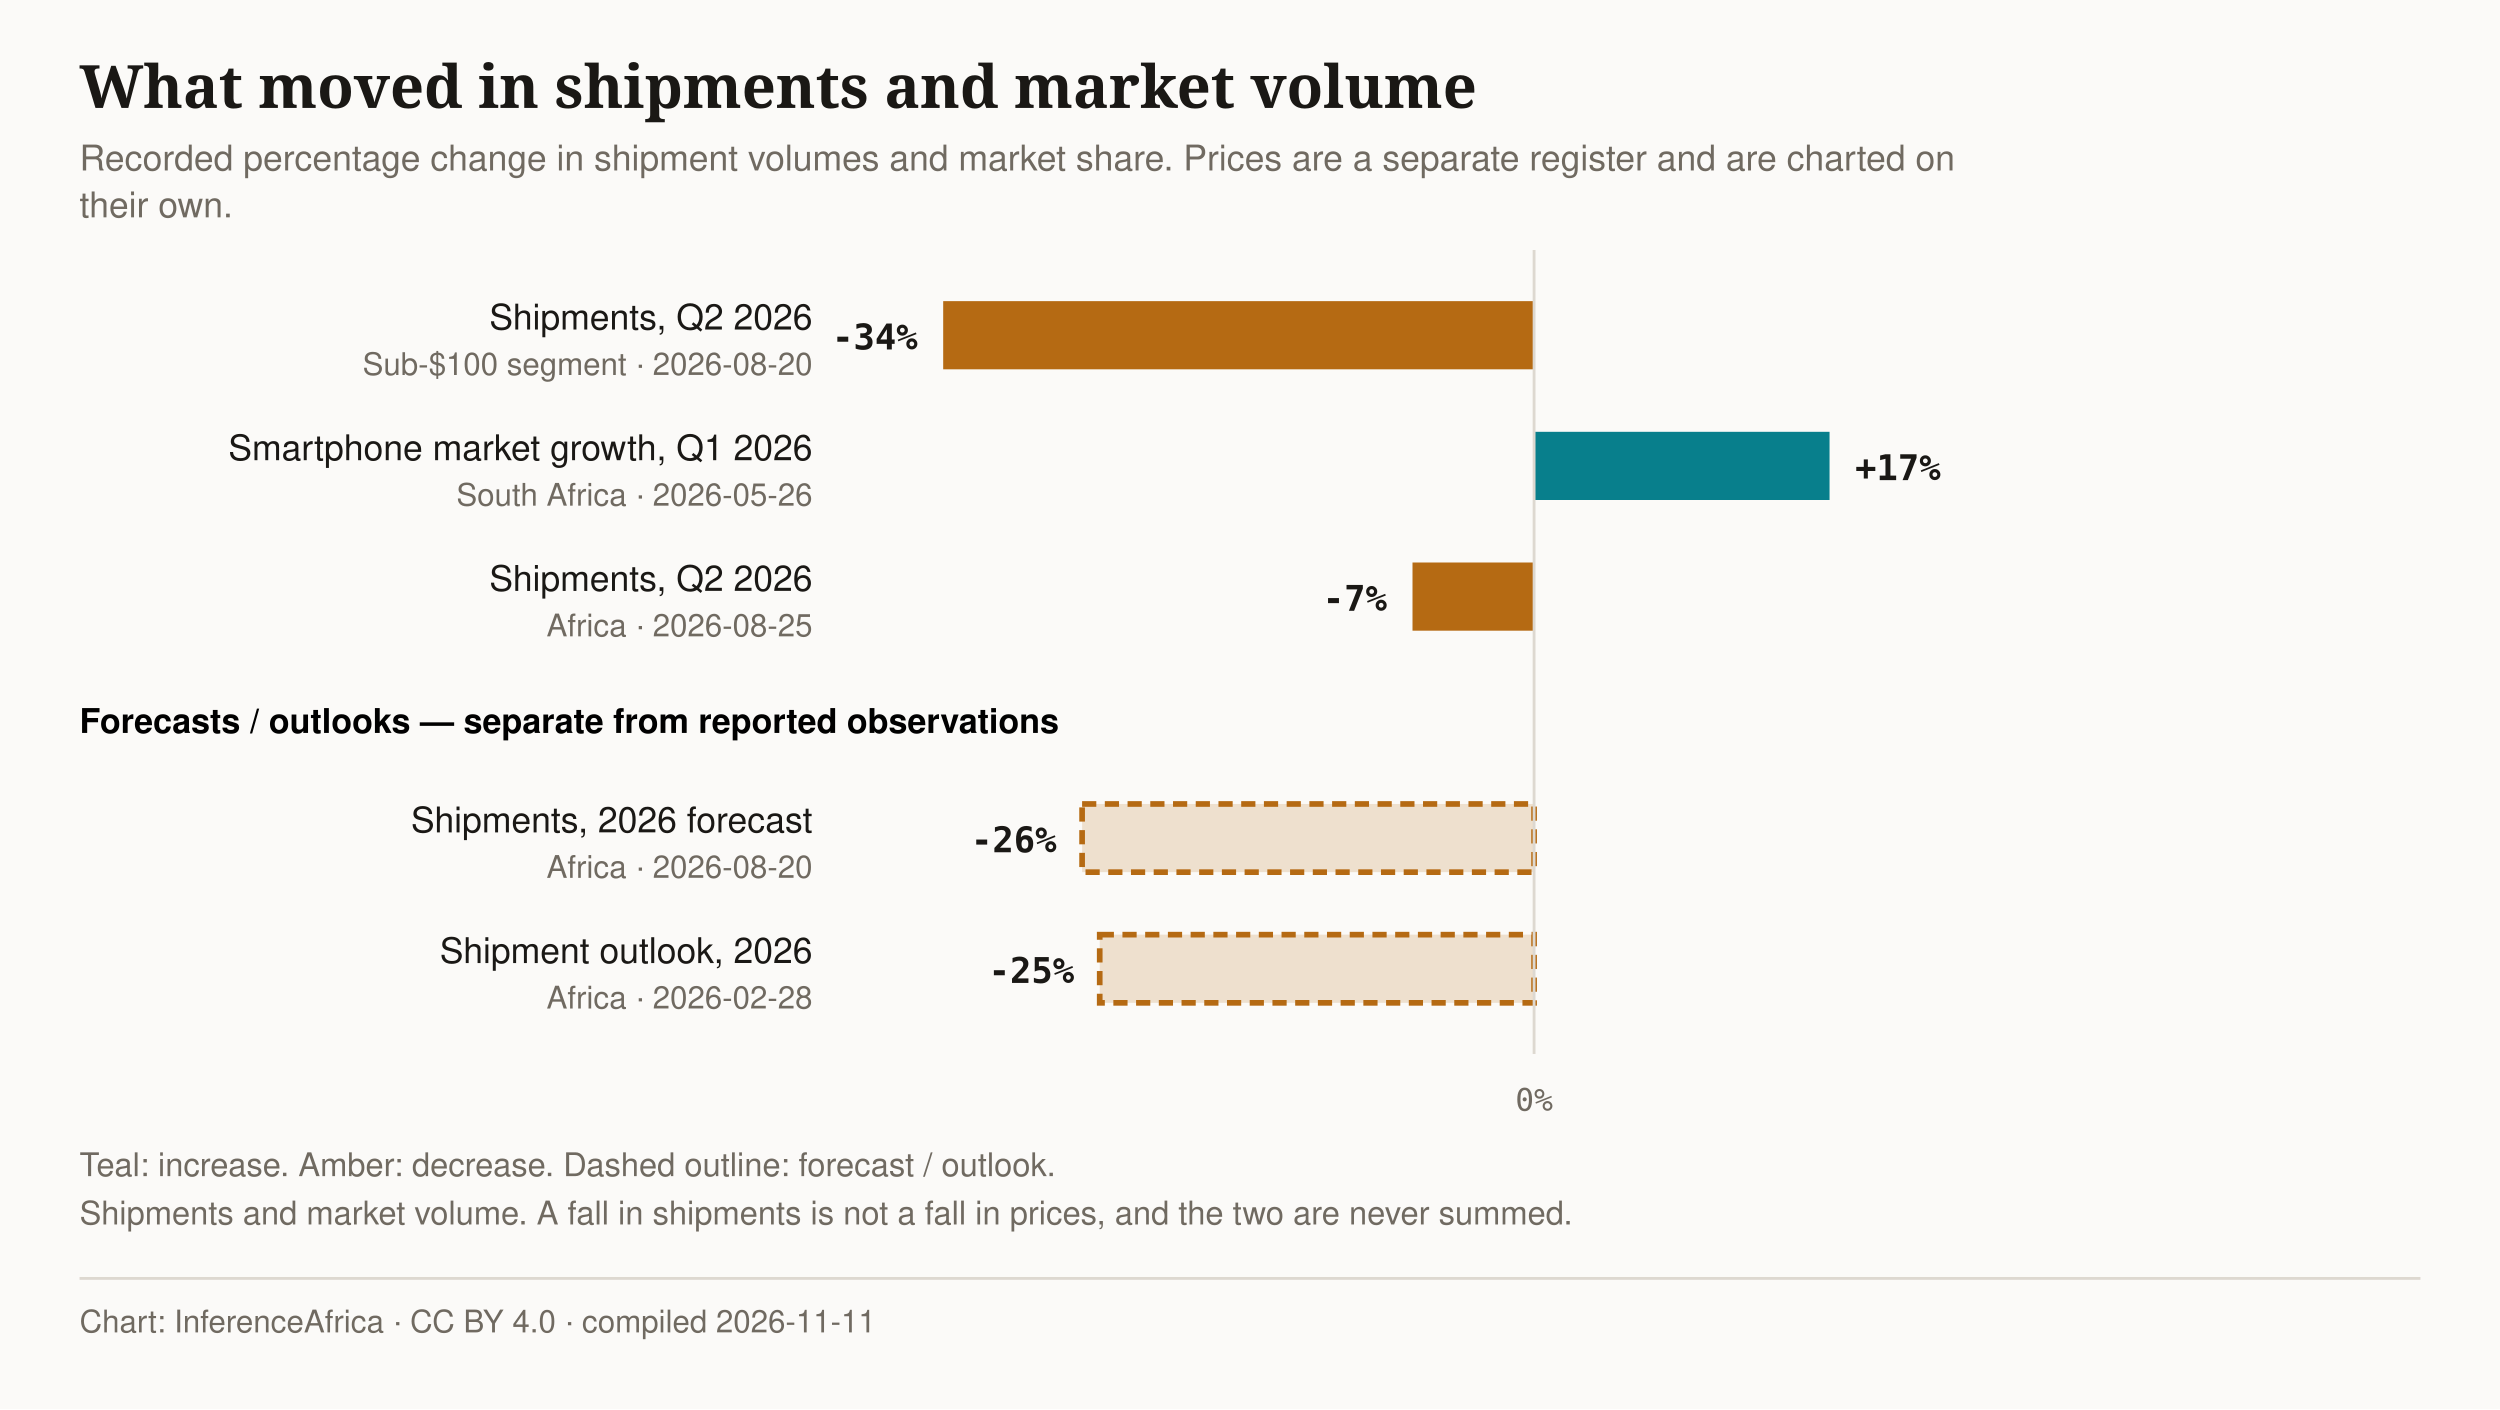
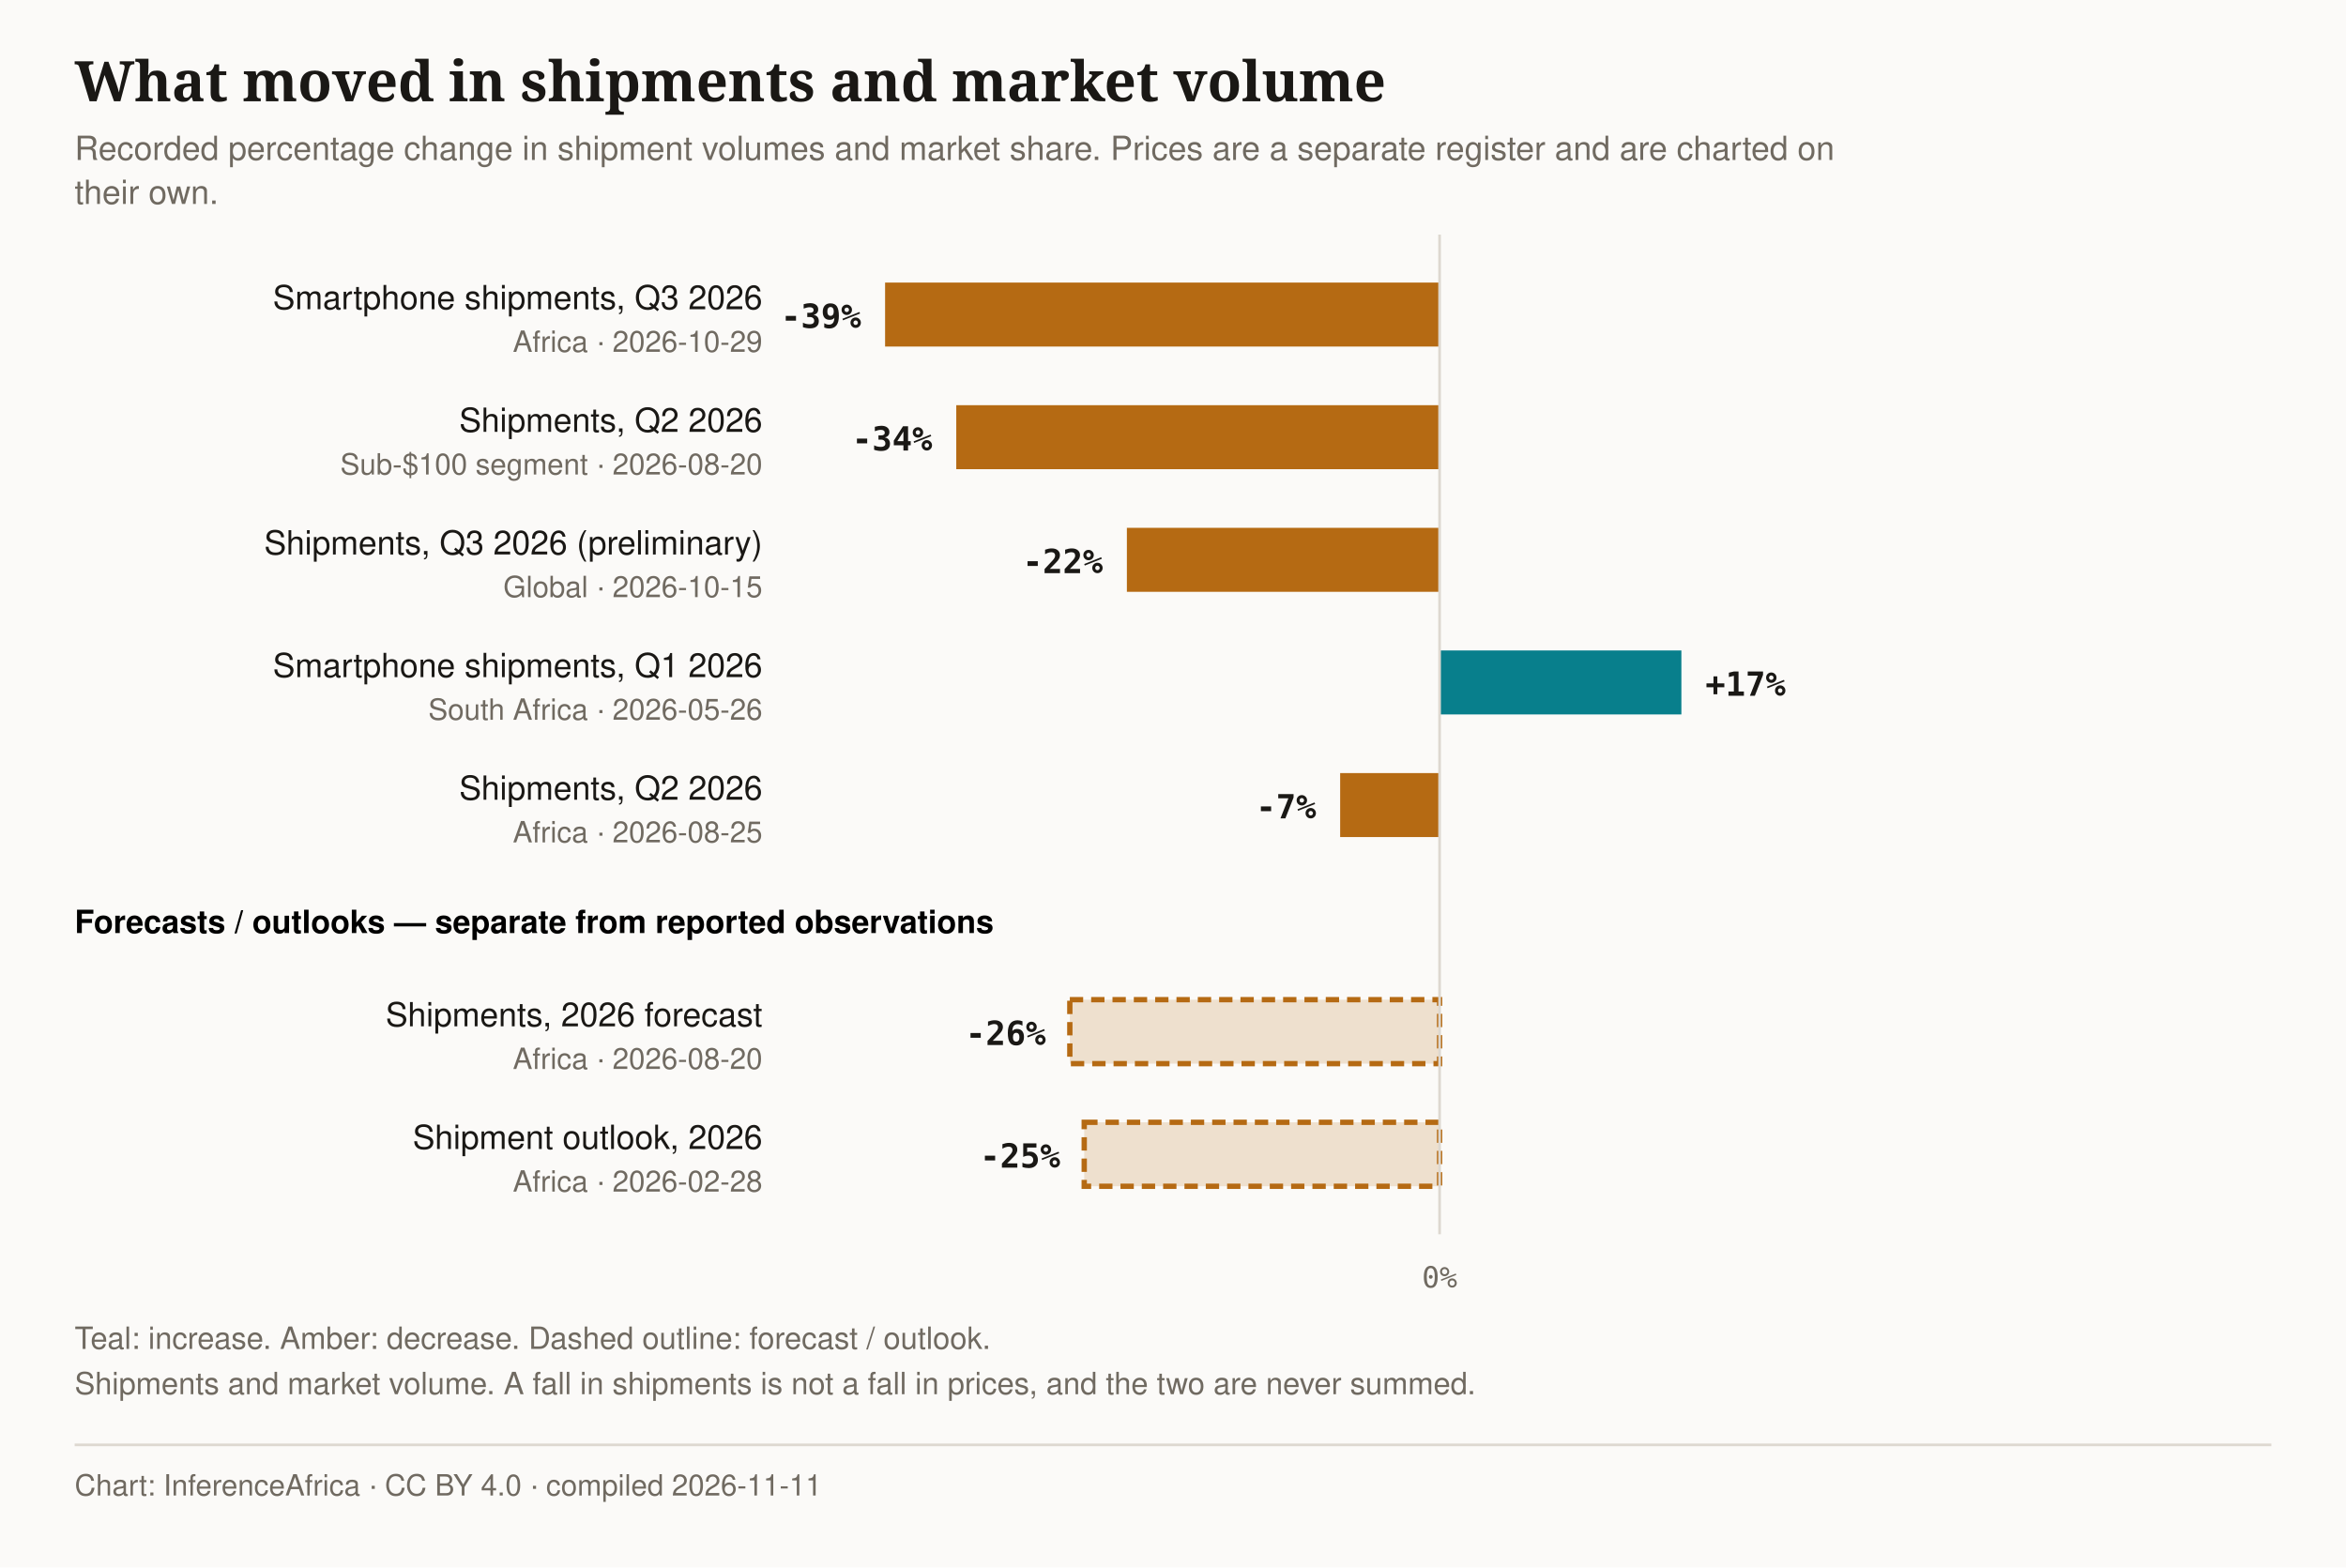
- <svg xmlns="http://www.w3.org/2000/svg" viewBox="0 0 880 496" width="880" height="496" role="img" aria-label="What moved in shipments and market volume. Shipments, Q2 2026 (Sub-$100 segment) -34%; Smartphone market growth, Q1 2026 (South Africa) +17%; Shipments, Q2 2026 (Africa) -7%; Shipments, 2026 forecast (Africa) -26%; Shipment outlook, 2026 (Africa) -25%.">
+ <svg xmlns="http://www.w3.org/2000/svg" viewBox="0 0 880 588" width="880" height="588" role="img" aria-label="What moved in shipments and market volume. Smartphone shipments, Q3 2026 (Africa) -39%; Shipments, Q2 2026 (Sub-$100 segment) -34%; Shipments, Q3 2026 (preliminary) (Global) -22%; Smartphone shipments, Q1 2026 (South Africa) +17%; Shipments, Q2 2026 (Africa) -7%; Shipments, 2026 forecast (Africa) -26%; Shipment outlook, 2026 (Africa) -25%.">
  <defs>
    <pattern id="status-proposal" width="6" height="6" patternUnits="userSpaceOnUse">
      <path d="M0 6L6 0" stroke="#756342" stroke-width="1" />
    </pattern>
  </defs>
-   <rect width="880" height="496" fill="#fbfaf8" />
+   <rect width="880" height="588" fill="#fbfaf8" />
  <text x="28" y="38" font-family="'Source Serif 4',Georgia,serif" font-size="21" font-weight="600" fill="#1a1815" style="font-variant-numeric:tabular-nums lining-nums">What moved in shipments and market volume</text>
  <text x="28" y="60.0" font-family="IBM Plex Sans,-apple-system,'Segoe UI',Helvetica,Arial,sans-serif" font-size="12.5" fill="#706a61" style="font-variant-numeric:tabular-nums lining-nums">Recorded percentage change in shipment volumes and market share. Prices are a separate register and are charted on</text>
  <text x="28" y="76.5" font-family="IBM Plex Sans,-apple-system,'Segoe UI',Helvetica,Arial,sans-serif" font-size="12.5" fill="#706a61" style="font-variant-numeric:tabular-nums lining-nums">their own.</text>
-   <text x="286" y="116" text-anchor="end" font-family="IBM Plex Sans,-apple-system,'Segoe UI',Helvetica,Arial,sans-serif" font-size="12.5" fill="#1a1815" style="font-variant-numeric:tabular-nums lining-nums">Shipments, Q2 2026</text>
-   <text x="286" y="132" text-anchor="end" font-family="IBM Plex Sans,-apple-system,'Segoe UI',Helvetica,Arial,sans-serif" font-size="11" fill="#706a61" style="font-variant-numeric:tabular-nums lining-nums">Sub-$100 segment · 2026-08-20</text>
+   <text x="286" y="116" text-anchor="end" font-family="IBM Plex Sans,-apple-system,'Segoe UI',Helvetica,Arial,sans-serif" font-size="12.5" fill="#1a1815" style="font-variant-numeric:tabular-nums lining-nums">Smartphone shipments, Q3 2026</text>
+   <text x="286" y="132" text-anchor="end" font-family="IBM Plex Sans,-apple-system,'Segoe UI',Helvetica,Arial,sans-serif" font-size="11" fill="#706a61" style="font-variant-numeric:tabular-nums lining-nums">Africa · 2026-10-29</text>
  <rect data-semantic-color="direction" data-status="measured" x="332.0" y="106" width="208.0" height="24" fill="#b56a13" />
-   <text x="323.0" y="123" text-anchor="end" font-family="'IBM Plex Mono',Consolas,monospace" font-size="12.5" font-weight="600" fill="#1a1815" style="font-variant-numeric:tabular-nums lining-nums">-34%</text>
-   <text x="286" y="162" text-anchor="end" font-family="IBM Plex Sans,-apple-system,'Segoe UI',Helvetica,Arial,sans-serif" font-size="12.5" fill="#1a1815" style="font-variant-numeric:tabular-nums lining-nums">Smartphone market growth, Q1 2026</text>
-   <text x="286" y="178" text-anchor="end" font-family="IBM Plex Sans,-apple-system,'Segoe UI',Helvetica,Arial,sans-serif" font-size="11" fill="#706a61" style="font-variant-numeric:tabular-nums lining-nums">South Africa · 2026-05-26</text>
-   <rect data-semantic-color="direction" data-status="measured" x="540.0" y="152" width="104.0" height="24" fill="#087f8c" />
-   <text x="653.0" y="169" text-anchor="start" font-family="'IBM Plex Mono',Consolas,monospace" font-size="12.5" font-weight="600" fill="#1a1815" style="font-variant-numeric:tabular-nums lining-nums">+17%</text>
-   <text x="286" y="208" text-anchor="end" font-family="IBM Plex Sans,-apple-system,'Segoe UI',Helvetica,Arial,sans-serif" font-size="12.5" fill="#1a1815" style="font-variant-numeric:tabular-nums lining-nums">Shipments, Q2 2026</text>
-   <text x="286" y="224" text-anchor="end" font-family="IBM Plex Sans,-apple-system,'Segoe UI',Helvetica,Arial,sans-serif" font-size="11" fill="#706a61" style="font-variant-numeric:tabular-nums lining-nums">Africa · 2026-08-25</text>
-   <rect data-semantic-color="direction" data-status="measured" x="497.2" y="198" width="42.8" height="24" fill="#b56a13" />
-   <text x="488.2" y="215" text-anchor="end" font-family="'IBM Plex Mono',Consolas,monospace" font-size="12.5" font-weight="600" fill="#1a1815" style="font-variant-numeric:tabular-nums lining-nums">-7%</text>
-   <text x="28" y="258" font-family="IBM Plex Sans,-apple-system,'Segoe UI',Helvetica,Arial,sans-serif" font-size="12" font-weight="600" style="font-variant-numeric:tabular-nums lining-nums">Forecasts / outlooks — separate from reported observations</text>
-   <text x="286" y="293" text-anchor="end" font-family="IBM Plex Sans,-apple-system,'Segoe UI',Helvetica,Arial,sans-serif" font-size="12.5" fill="#1a1815" style="font-variant-numeric:tabular-nums lining-nums">Shipments, 2026 forecast</text>
-   <text x="286" y="309" text-anchor="end" font-family="IBM Plex Sans,-apple-system,'Segoe UI',Helvetica,Arial,sans-serif" font-size="11" fill="#706a61" style="font-variant-numeric:tabular-nums lining-nums">Africa · 2026-08-20</text>
-   <rect data-semantic-color="direction" stroke="#b56a13" stroke-width="2" stroke-dasharray="5 3" fill-opacity="0.18" data-status="measured" x="380.9" y="283" width="159.1" height="24" fill="#b56a13" />
-   <text x="371.9" y="300" text-anchor="end" font-family="'IBM Plex Mono',Consolas,monospace" font-size="12.5" font-weight="600" fill="#1a1815" style="font-variant-numeric:tabular-nums lining-nums">-26%</text>
-   <text x="286" y="339" text-anchor="end" font-family="IBM Plex Sans,-apple-system,'Segoe UI',Helvetica,Arial,sans-serif" font-size="12.5" fill="#1a1815" style="font-variant-numeric:tabular-nums lining-nums">Shipment outlook, 2026</text>
-   <text x="286" y="355" text-anchor="end" font-family="IBM Plex Sans,-apple-system,'Segoe UI',Helvetica,Arial,sans-serif" font-size="11" fill="#706a61" style="font-variant-numeric:tabular-nums lining-nums">Africa · 2026-02-28</text>
-   <rect data-semantic-color="direction" stroke="#b56a13" stroke-width="2" stroke-dasharray="5 3" fill-opacity="0.18" data-status="measured" x="387.1" y="329" width="152.9" height="24" fill="#b56a13" />
-   <text x="378.1" y="346" text-anchor="end" font-family="'IBM Plex Mono',Consolas,monospace" font-size="12.5" font-weight="600" fill="#1a1815" style="font-variant-numeric:tabular-nums lining-nums">-25%</text>
-   <line x1="540.0" y1="88" x2="540.0" y2="371" stroke="#ddd8d0" />
-   <text x="540.0" y="391" text-anchor="middle" font-family="'IBM Plex Mono',Consolas,monospace" font-size="11" fill="#706a61" style="font-variant-numeric:tabular-nums lining-nums">0%</text>
-   <text x="28" y="414" font-family="IBM Plex Sans,-apple-system,'Segoe UI',Helvetica,Arial,sans-serif" font-size="11.5" fill="#706a61" style="font-variant-numeric:tabular-nums lining-nums">Teal: increase. Amber: decrease. Dashed outline: forecast / outlook.</text>
-   <text x="28" y="431" font-family="IBM Plex Sans,-apple-system,'Segoe UI',Helvetica,Arial,sans-serif" font-size="11.5" fill="#706a61" style="font-variant-numeric:tabular-nums lining-nums">Shipments and market volume. A fall in shipments is not a fall in prices, and the two are never summed.</text>
-   <line x1="28" y1="450" x2="852" y2="450" stroke="#ddd8d0" />
-   <text x="28" y="469" font-family="IBM Plex Sans,-apple-system,'Segoe UI',Helvetica,Arial,sans-serif" font-size="11" fill="#706a61" style="font-variant-numeric:tabular-nums lining-nums">Chart: InferenceAfrica · CC BY 4.0 · compiled 2026-11-11</text>
+   <text x="323.0" y="123" text-anchor="end" font-family="'IBM Plex Mono',Consolas,monospace" font-size="12.5" font-weight="600" fill="#1a1815" style="font-variant-numeric:tabular-nums lining-nums">-39%</text>
+   <text x="286" y="162" text-anchor="end" font-family="IBM Plex Sans,-apple-system,'Segoe UI',Helvetica,Arial,sans-serif" font-size="12.5" fill="#1a1815" style="font-variant-numeric:tabular-nums lining-nums">Shipments, Q2 2026</text>
+   <text x="286" y="178" text-anchor="end" font-family="IBM Plex Sans,-apple-system,'Segoe UI',Helvetica,Arial,sans-serif" font-size="11" fill="#706a61" style="font-variant-numeric:tabular-nums lining-nums">Sub-$100 segment · 2026-08-20</text>
+   <rect data-semantic-color="direction" data-status="measured" x="358.7" y="152" width="181.3" height="24" fill="#b56a13" />
+   <text x="349.7" y="169" text-anchor="end" font-family="'IBM Plex Mono',Consolas,monospace" font-size="12.5" font-weight="600" fill="#1a1815" style="font-variant-numeric:tabular-nums lining-nums">-34%</text>
+   <text x="286" y="208" text-anchor="end" font-family="IBM Plex Sans,-apple-system,'Segoe UI',Helvetica,Arial,sans-serif" font-size="12.5" fill="#1a1815" style="font-variant-numeric:tabular-nums lining-nums">Shipments, Q3 2026 (preliminary)</text>
+   <text x="286" y="224" text-anchor="end" font-family="IBM Plex Sans,-apple-system,'Segoe UI',Helvetica,Arial,sans-serif" font-size="11" fill="#706a61" style="font-variant-numeric:tabular-nums lining-nums">Global · 2026-10-15</text>
+   <rect data-semantic-color="direction" data-status="measured" x="422.7" y="198" width="117.3" height="24" fill="#b56a13" />
+   <text x="413.7" y="215" text-anchor="end" font-family="'IBM Plex Mono',Consolas,monospace" font-size="12.5" font-weight="600" fill="#1a1815" style="font-variant-numeric:tabular-nums lining-nums">-22%</text>
+   <text x="286" y="254" text-anchor="end" font-family="IBM Plex Sans,-apple-system,'Segoe UI',Helvetica,Arial,sans-serif" font-size="12.5" fill="#1a1815" style="font-variant-numeric:tabular-nums lining-nums">Smartphone shipments, Q1 2026</text>
+   <text x="286" y="270" text-anchor="end" font-family="IBM Plex Sans,-apple-system,'Segoe UI',Helvetica,Arial,sans-serif" font-size="11" fill="#706a61" style="font-variant-numeric:tabular-nums lining-nums">South Africa · 2026-05-26</text>
+   <rect data-semantic-color="direction" data-status="measured" x="540.0" y="244" width="90.7" height="24" fill="#087f8c" />
+   <text x="639.7" y="261" text-anchor="start" font-family="'IBM Plex Mono',Consolas,monospace" font-size="12.5" font-weight="600" fill="#1a1815" style="font-variant-numeric:tabular-nums lining-nums">+17%</text>
+   <text x="286" y="300" text-anchor="end" font-family="IBM Plex Sans,-apple-system,'Segoe UI',Helvetica,Arial,sans-serif" font-size="12.5" fill="#1a1815" style="font-variant-numeric:tabular-nums lining-nums">Shipments, Q2 2026</text>
+   <text x="286" y="316" text-anchor="end" font-family="IBM Plex Sans,-apple-system,'Segoe UI',Helvetica,Arial,sans-serif" font-size="11" fill="#706a61" style="font-variant-numeric:tabular-nums lining-nums">Africa · 2026-08-25</text>
+   <rect data-semantic-color="direction" data-status="measured" x="502.7" y="290" width="37.3" height="24" fill="#b56a13" />
+   <text x="493.7" y="307" text-anchor="end" font-family="'IBM Plex Mono',Consolas,monospace" font-size="12.5" font-weight="600" fill="#1a1815" style="font-variant-numeric:tabular-nums lining-nums">-7%</text>
+   <text x="28" y="350" font-family="IBM Plex Sans,-apple-system,'Segoe UI',Helvetica,Arial,sans-serif" font-size="12" font-weight="600" style="font-variant-numeric:tabular-nums lining-nums">Forecasts / outlooks — separate from reported observations</text>
+   <text x="286" y="385" text-anchor="end" font-family="IBM Plex Sans,-apple-system,'Segoe UI',Helvetica,Arial,sans-serif" font-size="12.5" fill="#1a1815" style="font-variant-numeric:tabular-nums lining-nums">Shipments, 2026 forecast</text>
+   <text x="286" y="401" text-anchor="end" font-family="IBM Plex Sans,-apple-system,'Segoe UI',Helvetica,Arial,sans-serif" font-size="11" fill="#706a61" style="font-variant-numeric:tabular-nums lining-nums">Africa · 2026-08-20</text>
+   <rect data-semantic-color="direction" stroke="#b56a13" stroke-width="2" stroke-dasharray="5 3" fill-opacity="0.18" data-status="forecast" x="401.3" y="375" width="138.7" height="24" fill="#b56a13" />
+   <text x="392.3" y="392" text-anchor="end" font-family="'IBM Plex Mono',Consolas,monospace" font-size="12.5" font-weight="600" fill="#1a1815" style="font-variant-numeric:tabular-nums lining-nums">-26%</text>
+   <text x="286" y="431" text-anchor="end" font-family="IBM Plex Sans,-apple-system,'Segoe UI',Helvetica,Arial,sans-serif" font-size="12.5" fill="#1a1815" style="font-variant-numeric:tabular-nums lining-nums">Shipment outlook, 2026</text>
+   <text x="286" y="447" text-anchor="end" font-family="IBM Plex Sans,-apple-system,'Segoe UI',Helvetica,Arial,sans-serif" font-size="11" fill="#706a61" style="font-variant-numeric:tabular-nums lining-nums">Africa · 2026-02-28</text>
+   <rect data-semantic-color="direction" stroke="#b56a13" stroke-width="2" stroke-dasharray="5 3" fill-opacity="0.18" data-status="forecast" x="406.7" y="421" width="133.3" height="24" fill="#b56a13" />
+   <text x="397.7" y="438" text-anchor="end" font-family="'IBM Plex Mono',Consolas,monospace" font-size="12.5" font-weight="600" fill="#1a1815" style="font-variant-numeric:tabular-nums lining-nums">-25%</text>
+   <line x1="540.0" y1="88" x2="540.0" y2="463" stroke="#ddd8d0" />
+   <text x="540.0" y="483" text-anchor="middle" font-family="'IBM Plex Mono',Consolas,monospace" font-size="11" fill="#706a61" style="font-variant-numeric:tabular-nums lining-nums">0%</text>
+   <text x="28" y="506" font-family="IBM Plex Sans,-apple-system,'Segoe UI',Helvetica,Arial,sans-serif" font-size="11.5" fill="#706a61" style="font-variant-numeric:tabular-nums lining-nums">Teal: increase. Amber: decrease. Dashed outline: forecast / outlook.</text>
+   <text x="28" y="523" font-family="IBM Plex Sans,-apple-system,'Segoe UI',Helvetica,Arial,sans-serif" font-size="11.5" fill="#706a61" style="font-variant-numeric:tabular-nums lining-nums">Shipments and market volume. A fall in shipments is not a fall in prices, and the two are never summed.</text>
+   <line x1="28" y1="542" x2="852" y2="542" stroke="#ddd8d0" />
+   <text x="28" y="561" font-family="IBM Plex Sans,-apple-system,'Segoe UI',Helvetica,Arial,sans-serif" font-size="11" fill="#706a61" style="font-variant-numeric:tabular-nums lining-nums">Chart: InferenceAfrica · CC BY 4.0 · compiled 2026-11-11</text>
</svg>
